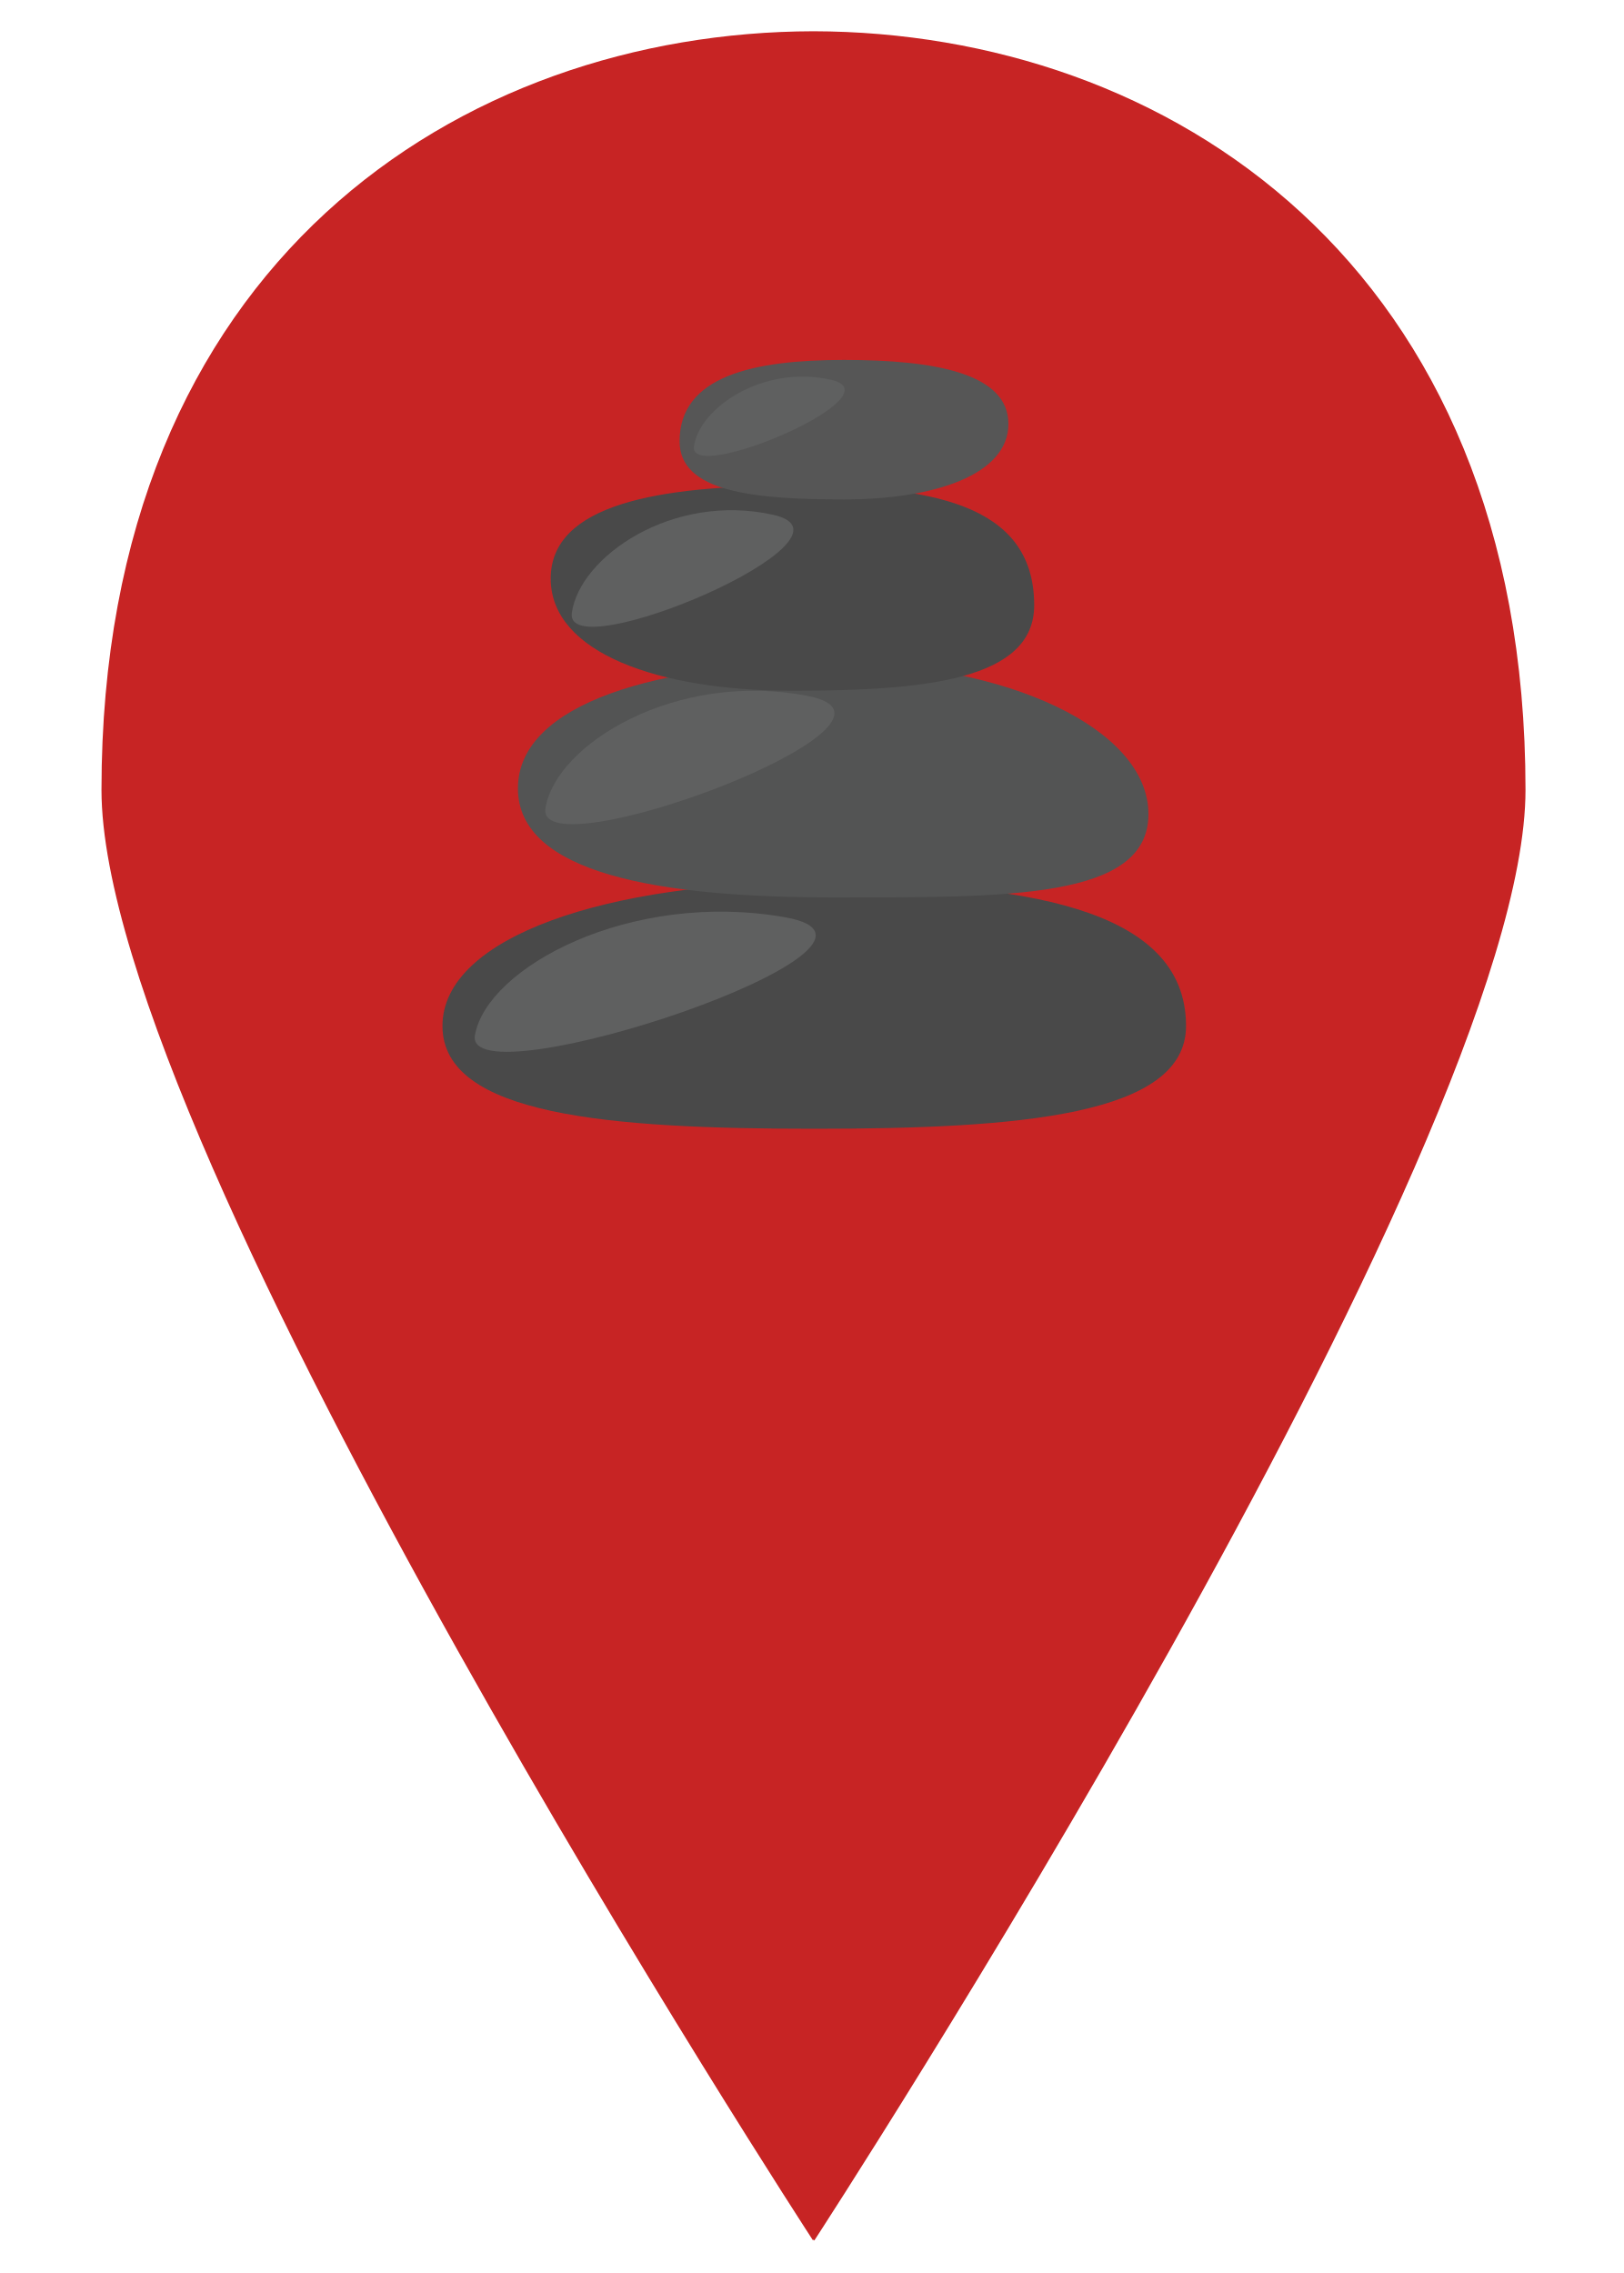
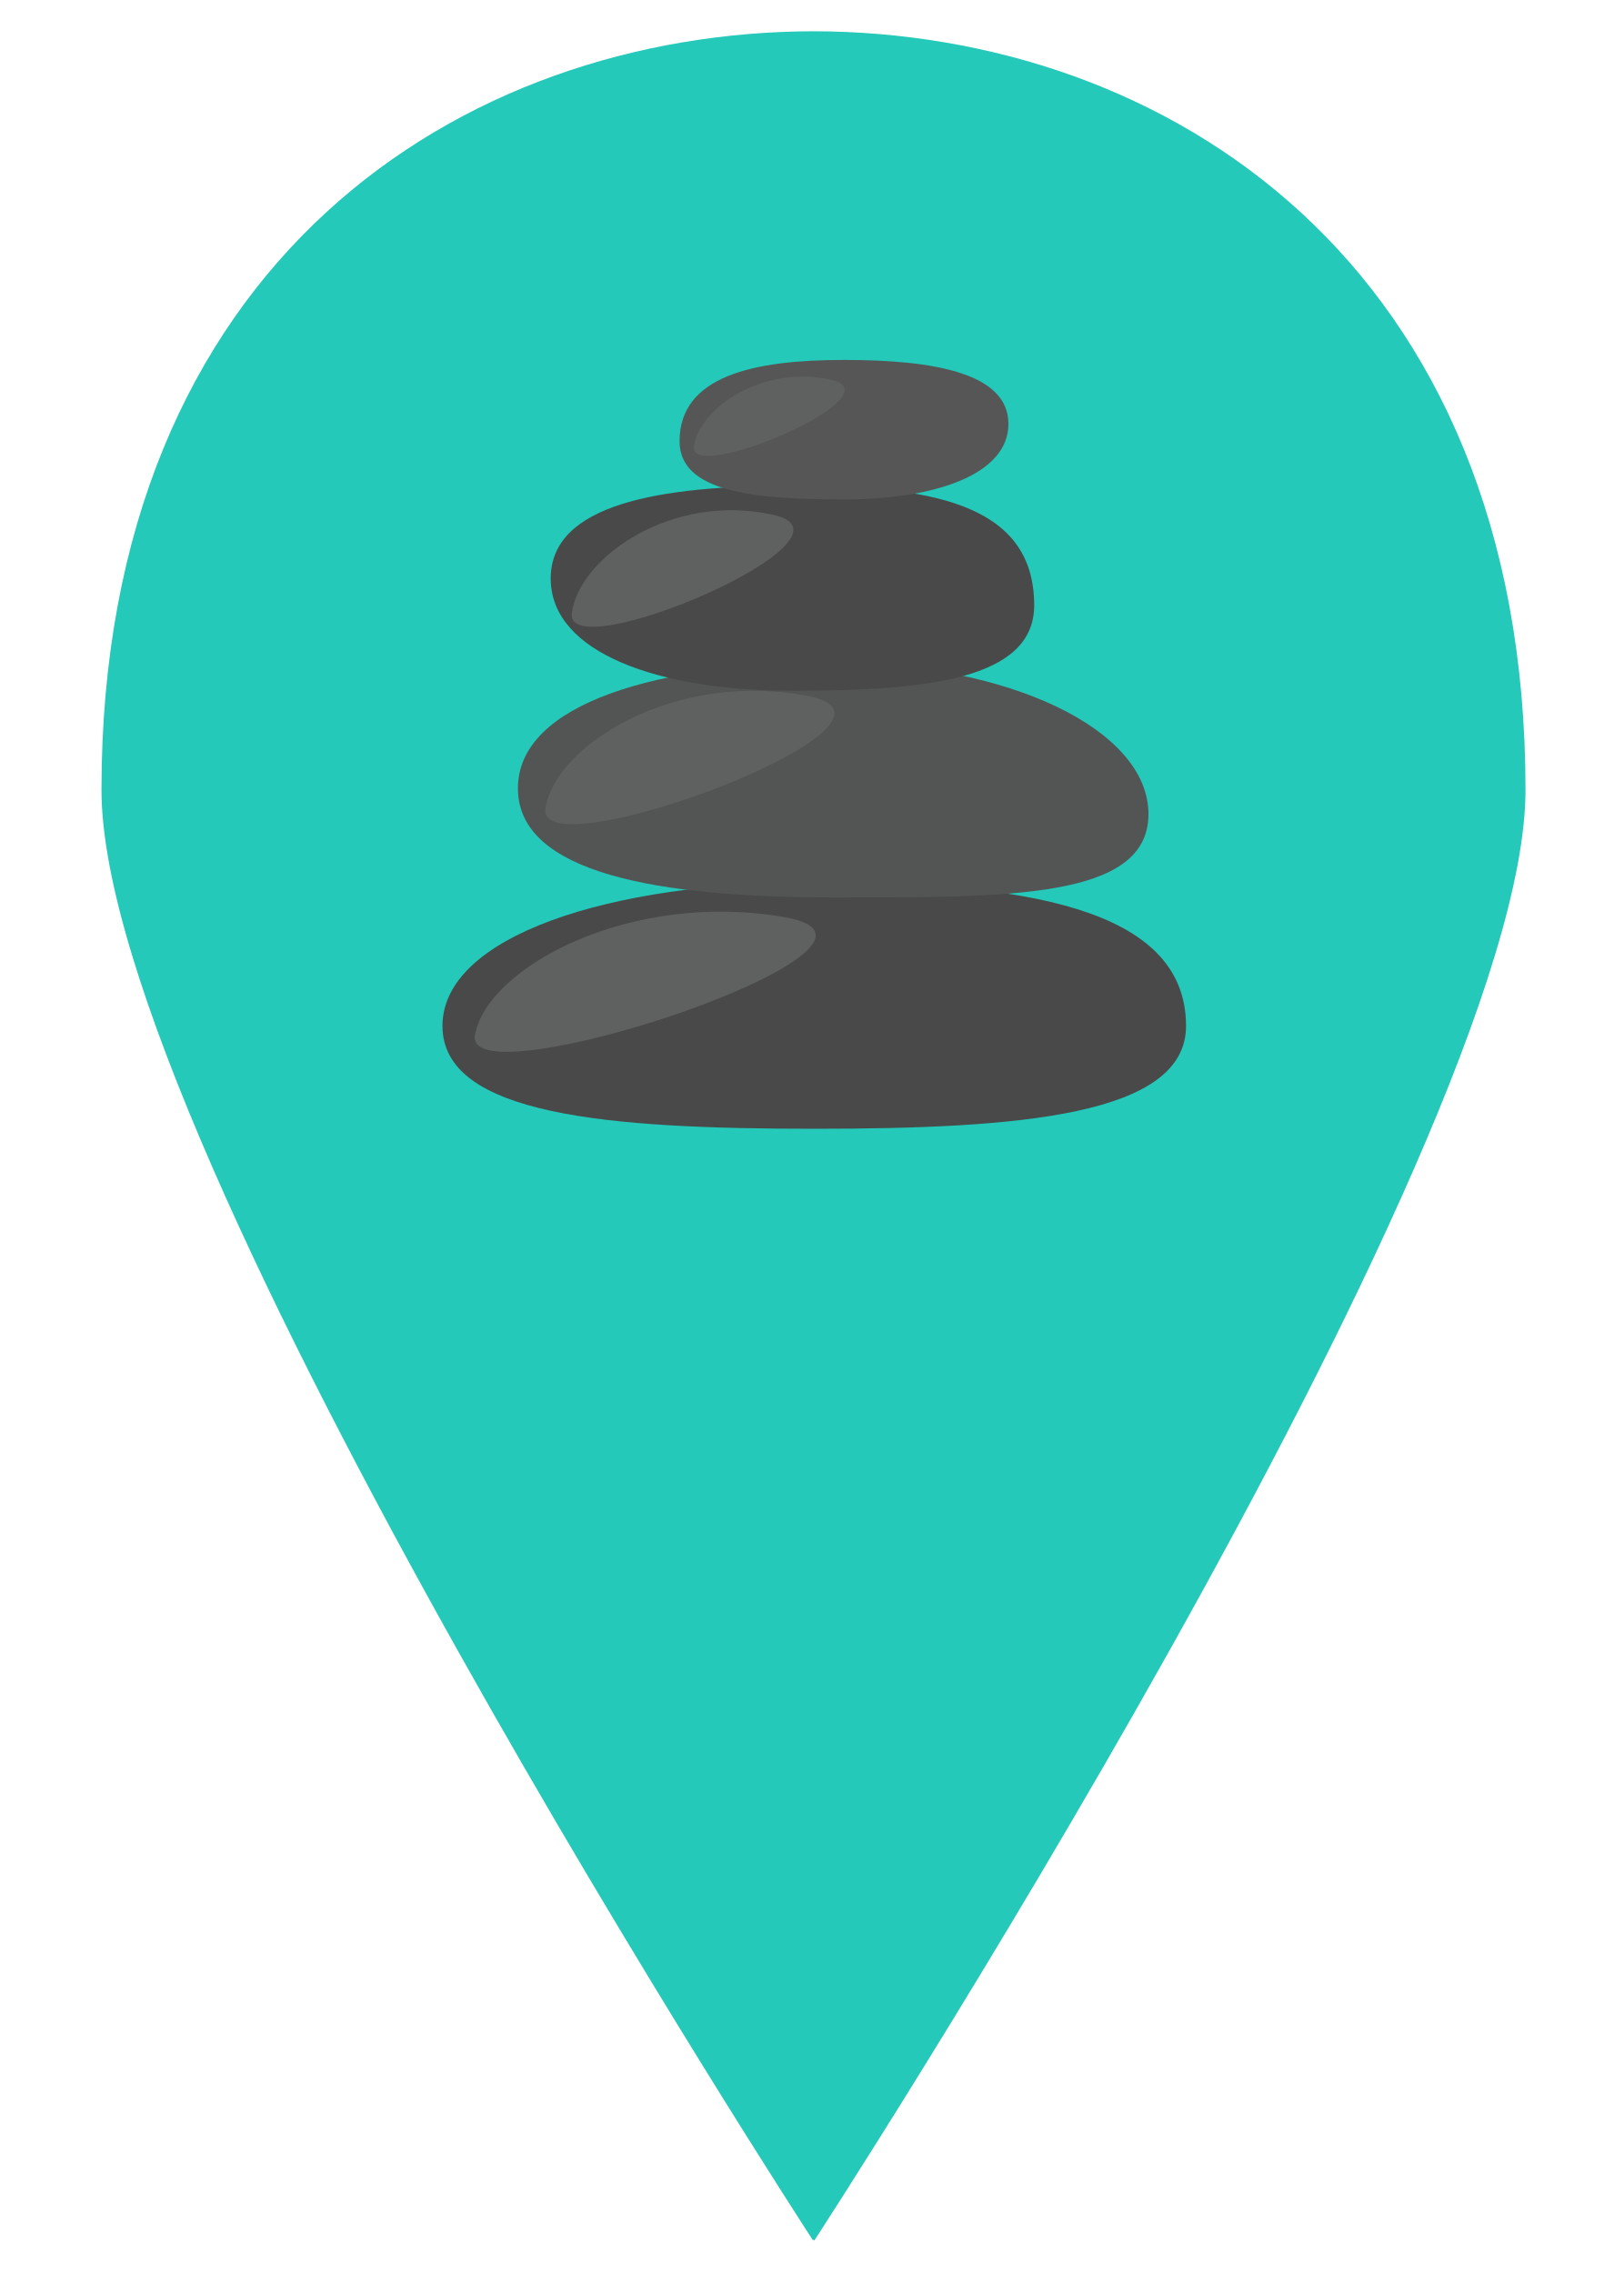
<svg xmlns="http://www.w3.org/2000/svg" width="50" height="70" viewBox="0 0 365 560" aria-hidden="true" role="img" preserveAspectRatio="xMidYMid meet">
-   <path fill="#c72424" d="M182.9,551.7c0,0.1,0.2,0.3,0.2,0.3S358.3,283,358.3,194.6c0-130.1-88.8-186.7-175.4-186.9         C96.3,7.9,7.5,64.5,7.5,194.6c0,88.4,175.3,357.4,175.3,357.4S182.9,551.7,182.9,551.7z M122.2,187.2c0-33.6,27.2-60.8,60.8-60.8         c33.6,0,60.8,27.2,60.8,60.8S216.5,248,182.9,248C149.4,248,122.2,220.8,122.2,187.2z" />
-   <circle cx="182.9" cy="187.2" r="64.8" fill="#c72424" />
+   <path fill="#24c9b9" d="M182.9,551.7c0,0.1,0.2,0.3,0.2,0.3S358.3,283,358.3,194.6c0-130.1-88.8-186.7-175.4-186.9         C96.3,7.9,7.5,64.5,7.5,194.6c0,88.4,175.3,357.4,175.3,357.4S182.9,551.7,182.9,551.7z M122.2,187.2c0-33.6,27.2-60.8,60.8-60.8         c33.6,0,60.8,27.2,60.8,60.8S216.5,248,182.9,248C149.4,248,122.2,220.8,122.2,187.2z" />
+   <circle cx="182.9" cy="187.2" r="64.8" fill="#24c9b9" />
  <g transform="translate(32.9, 37.2)">
    <svg width="300" height="300" version="1.1" id="Layer_1" x="0px" y="0px" viewBox="0 0 496.158 496.158" style="enable-background:new 0 0 496.158 496.158;" xml:space="preserve">
      <path style="fill:#494949;" d="M248.387,297.916c-83.656,0-151.473,22.107-151.473,58.595c0,36.489,67.816,41.897,151.473,41.897             c83.654,0,151.473-5.408,151.473-41.897C399.859,307.709,332.041,297.916,248.387,297.916z" />
      <path style="fill:#5F6060;" d="M236.348,312.2c-63.117-11.048-121.383,20.551-126.201,48.081             C105.328,387.81,299.463,323.248,236.348,312.2z" />
      <path style="fill:#535454;" d="M256.101,208.488c-70.938,0-128.443,16.49-128.443,51.224c0,34.732,57.506,44.434,128.443,44.434             c70.936,0,128.442,0.797,128.442-33.935C384.544,235.477,327.037,208.488,256.101,208.488z" />
      <path style="fill:#5F6060;" d="M245.892,222.085c-53.521-10.517-102.929,19.562-107.015,45.767             C134.793,294.058,299.412,232.601,245.892,222.085z" />
      <path style="fill:#494949;" d="M239.504,136.367c-54.395,0-98.49,7.503-98.49,37.849s44.096,45.724,98.49,45.724             c54.396,0,98.491-4.498,98.491-34.843C337.995,142.718,293.899,136.367,239.504,136.367z" />
      <path style="fill:#5F6060;" d="M231.676,148.246c-41.041-9.188-78.925,17.09-82.059,39.985             C146.485,211.126,272.716,157.433,231.676,148.246z" />
      <path style="fill:#565656;" d="M260.506,85.134c-36.996,0-66.987,6.586-66.987,33.144c0,20.639,29.991,23.698,66.987,23.698             c36.998,0,66.99-10.118,66.99-30.757C327.496,90.579,297.504,85.134,260.506,85.134z" />
      <path style="fill:#5F6060;" d="M255.183,93.213c-27.914-6.25-53.681,11.625-55.813,27.196             C197.24,135.981,283.096,99.462,255.183,93.213z" />
    </svg>
  </g>
</svg>
